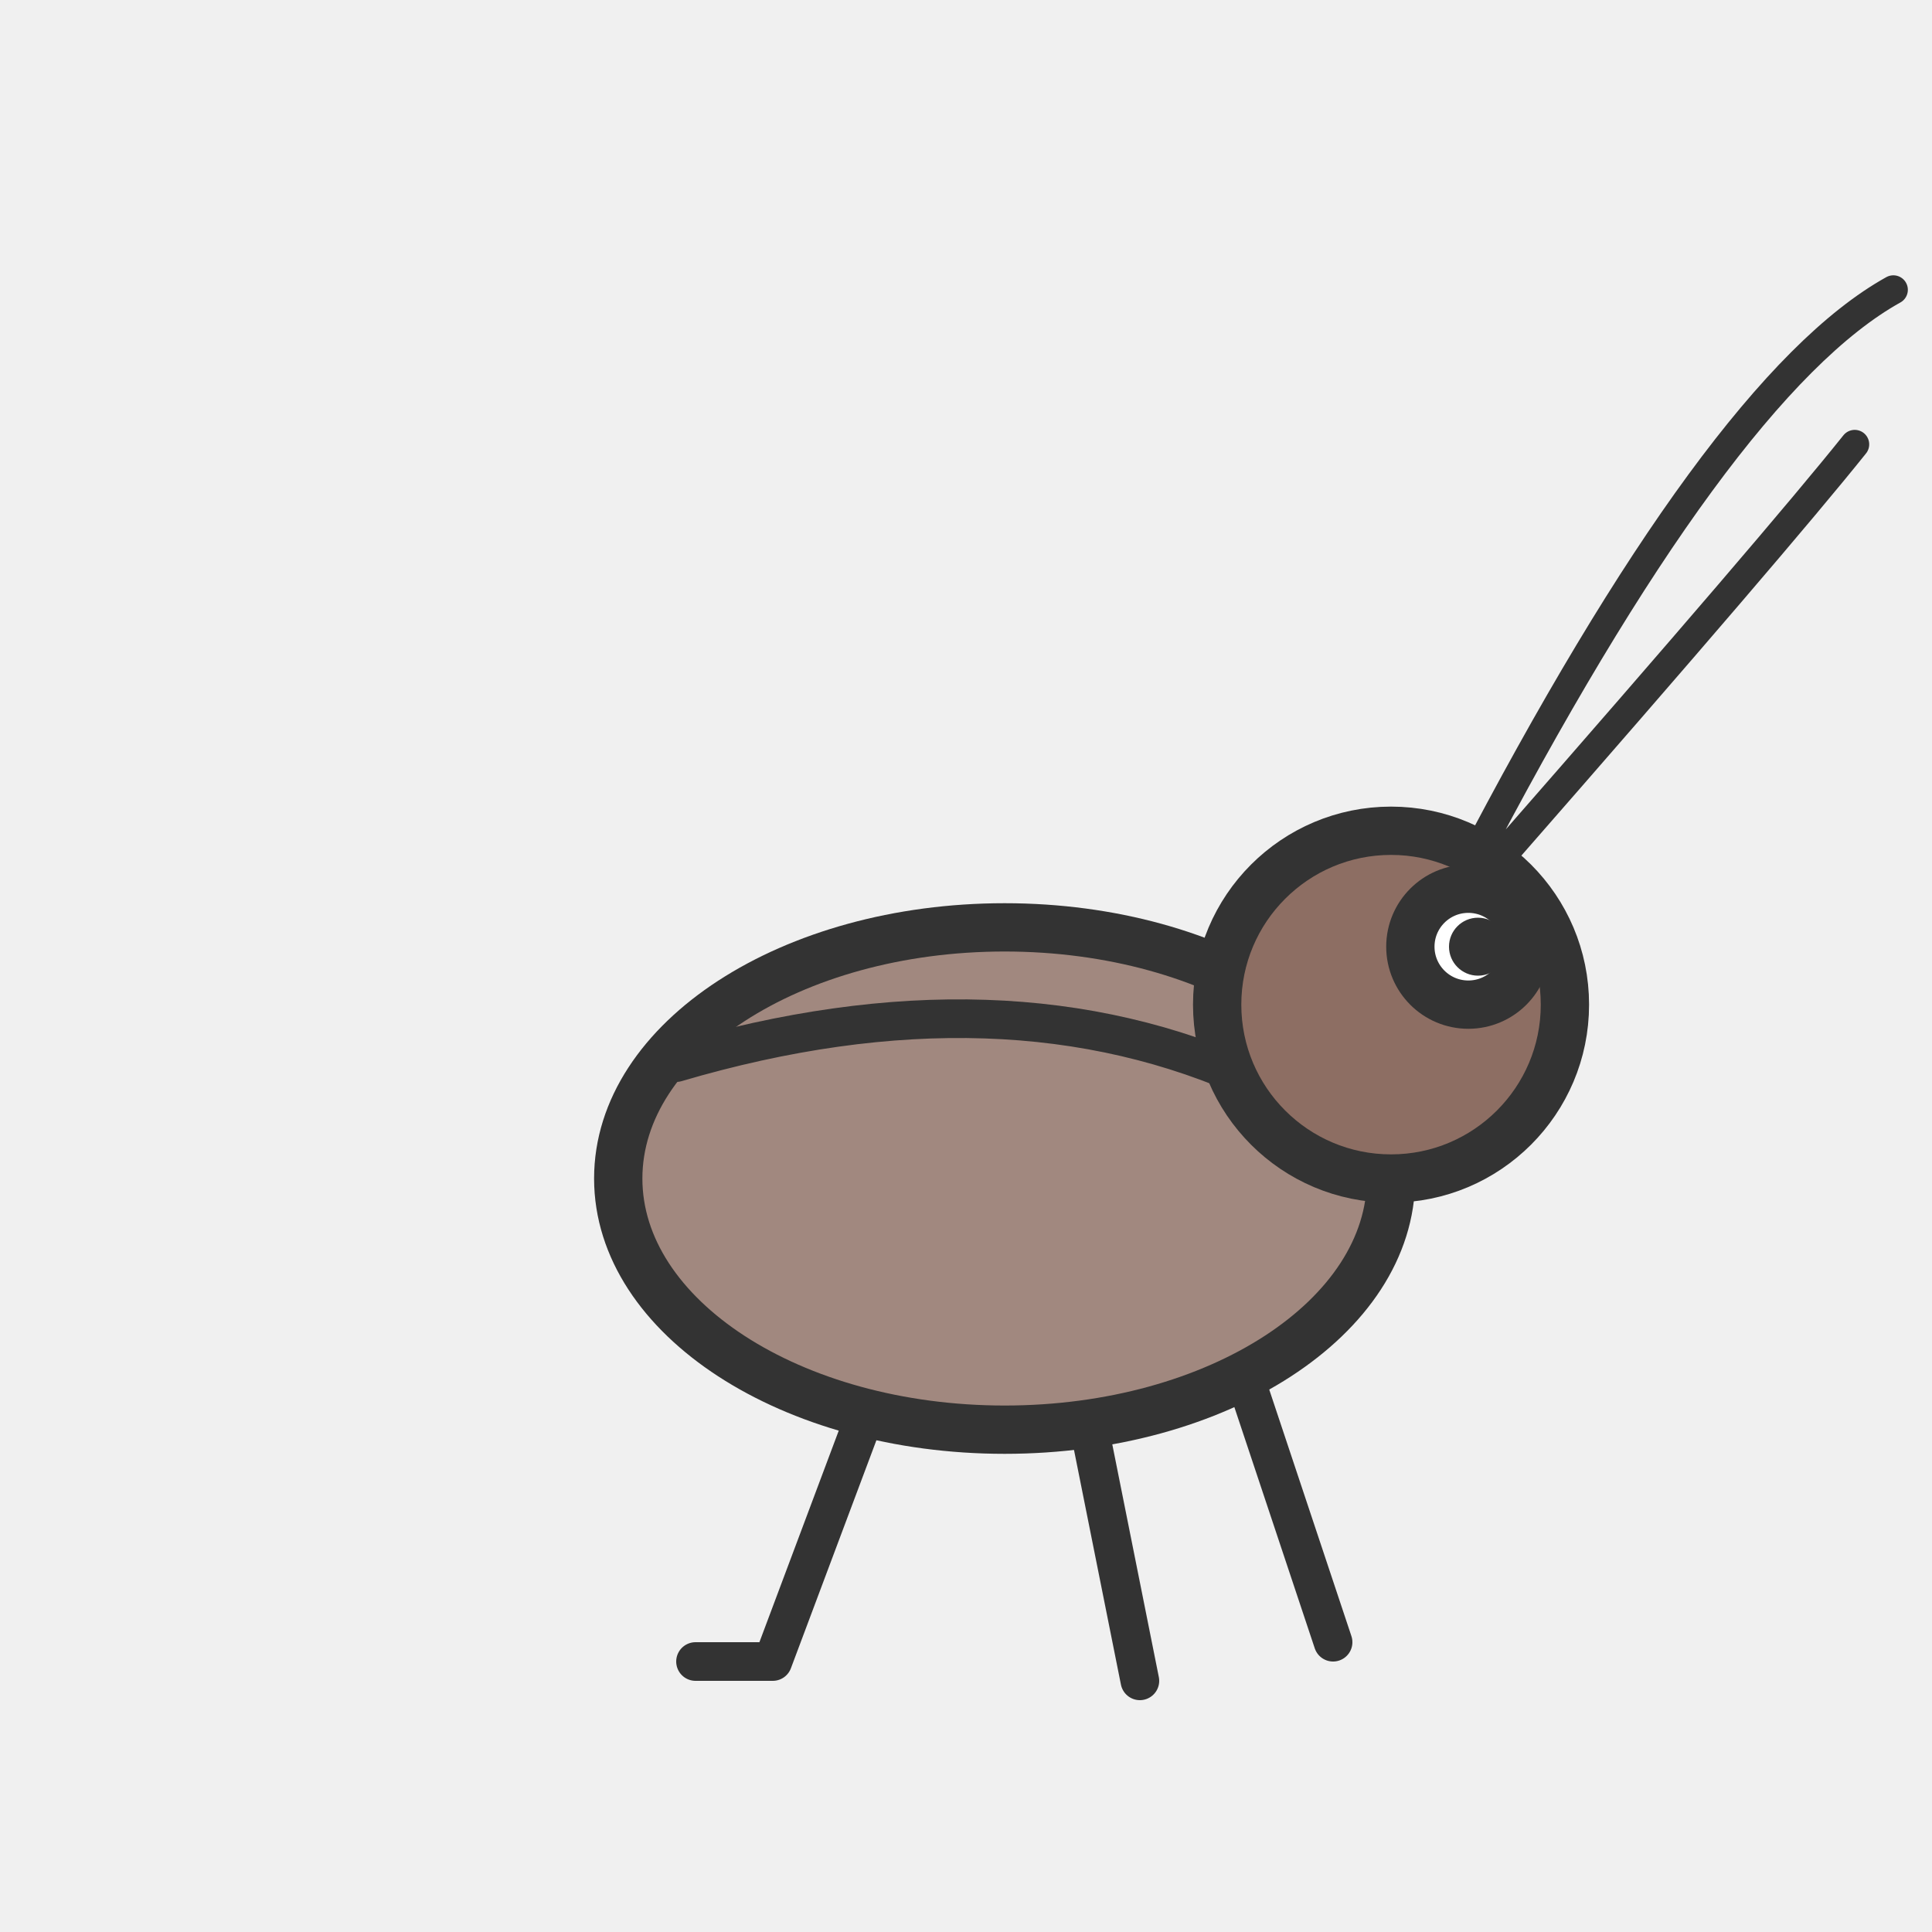
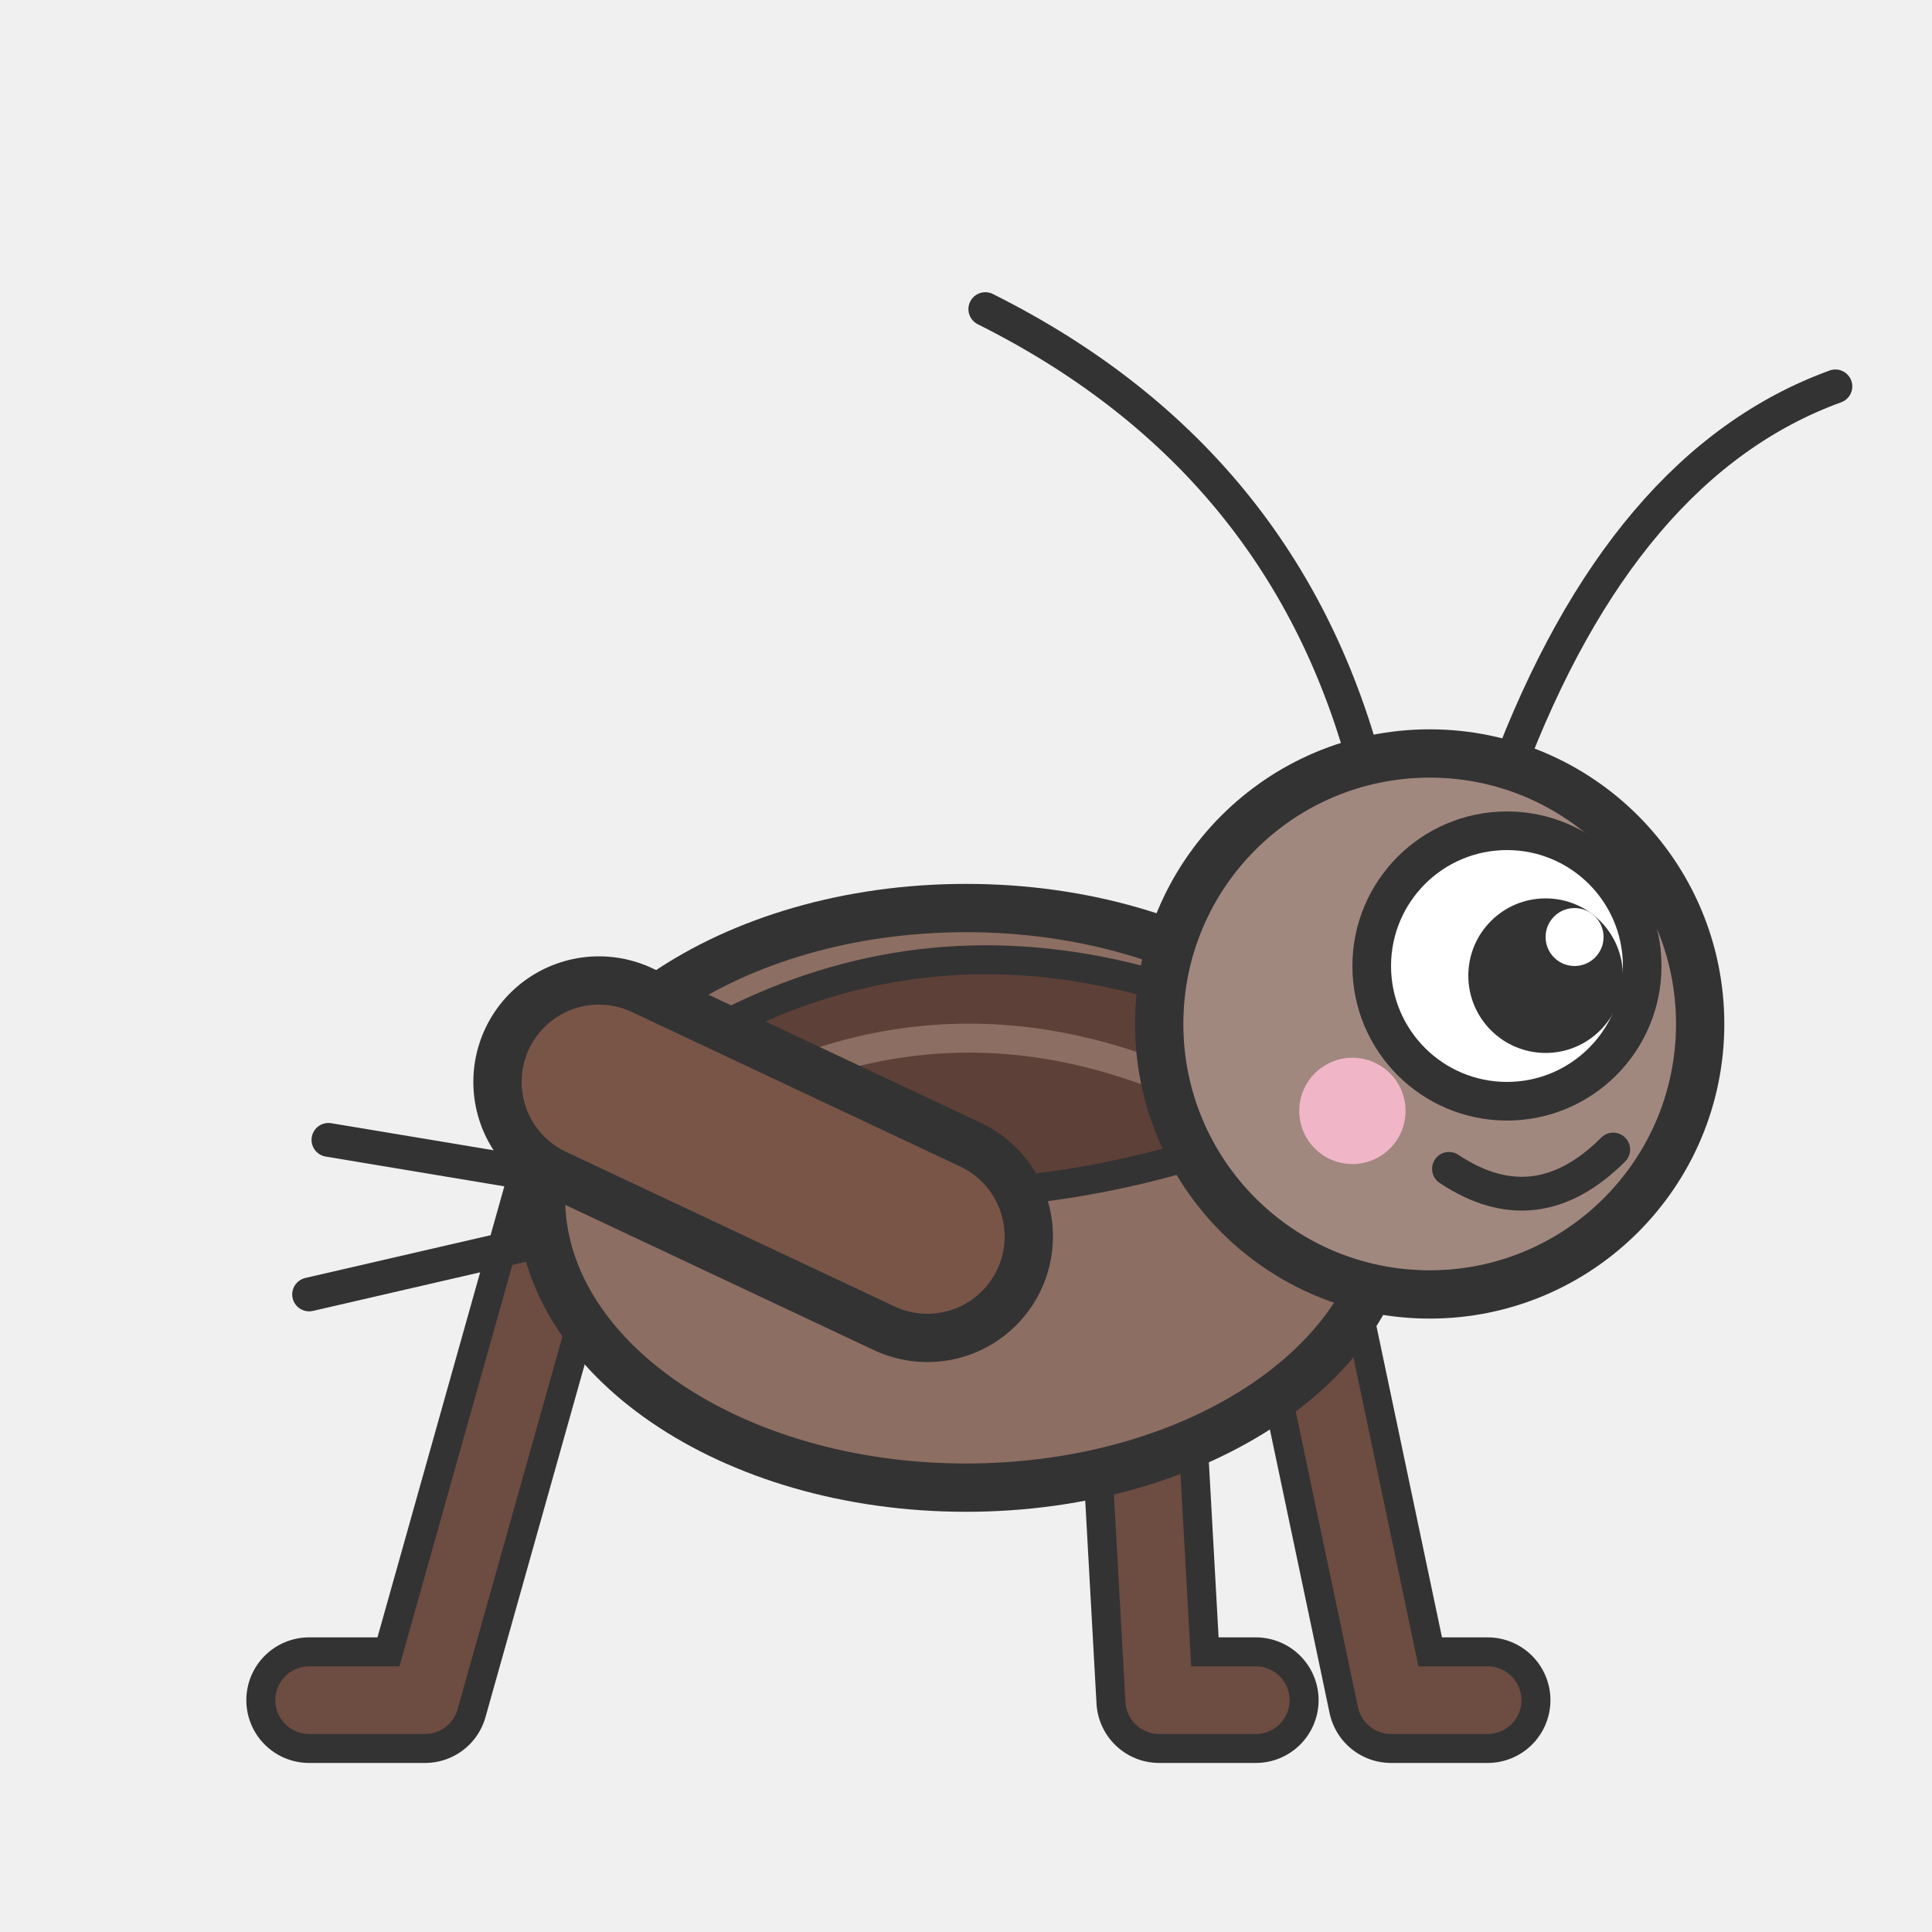
<svg xmlns="http://www.w3.org/2000/svg" viewBox="0 0 200 200">
+   <g stroke-linejoin="round" stroke-linecap="round" fill="none">
+     <path d="M118 140 L120 176 L130 176" stroke="#333" stroke-width="13" />
+     <path d="M136 138 L144 176 L154 176" stroke="#333" stroke-width="13" />
+     <path d="M62 112 L44 176 L32 176" stroke="#333" stroke-width="13" />
+     <path d="M118 140 L120 176 L130 176" stroke="#6D4C41" stroke-width="7" />
+     <path d="M136 138 L144 176 L154 176" stroke="#6D4C41" stroke-width="7" />
+     <path d="M62 112 L44 176 L32 176" stroke="#6D4C41" stroke-width="7" />
+     <path d="M58 128 L32 134 M58 122 L34 118" stroke="#333" stroke-width="3.5" />
+   </g>
  <g stroke="#333" stroke-width="5" stroke-linejoin="round" stroke-linecap="round">
-     <path d="M92 140 L80 172 L72 172 M112 144 L118 174 M128 140 L138 170" fill="none" stroke-width="4" />
-     <path d="M152 90 Q178 40 196 30 M156 88 Q184 56 192 46" fill="none" stroke-width="3" />
-     <ellipse cx="104" cy="122" rx="40" ry="26" fill="#A1887F" />
-     <path d="M70 110 Q104 100 130 112" fill="none" stroke-width="4" />
-     <circle cx="144" cy="104" r="18" fill="#8D6E63" />
-     <circle cx="152" cy="98" r="6" fill="#fff" />
-     <circle cx="153" cy="98" r="3" fill="#333" stroke="none" />
+     <ellipse cx="100" cy="124" rx="44" ry="30" fill="#8D6E63" />
+     <path d="M58 118 Q96 84 142 112 Q104 132 58 118 Z" fill="#5D4037" stroke-width="3" />
+     <path d="M72 116 Q98 100 126 114" fill="none" stroke="#8D6E63" stroke-width="3" />
+     <path d="M96 128 L62 112" stroke="#333" stroke-width="26" fill="none" />
+     <path d="M96 128 L62 112" stroke="#795548" stroke-width="16" fill="none" />
+     <path d="M142 82 Q134 48 102 32" fill="none" stroke-width="3.5" />
+     <path d="M156 80 Q168 48 190 40" fill="none" stroke-width="3.5" />
+     <circle cx="148" cy="106" r="28" fill="#A1887F" />
+     <circle cx="156" cy="100" r="14" fill="#fff" stroke-width="4" />
+     <circle cx="160" cy="101" r="8" fill="#333" stroke="none" />
+     <circle cx="163" cy="97" r="3" fill="#fff" stroke="none" />
+     <path d="M150 121 Q159 127 167 119" fill="none" stroke-width="3.5" />
+     <circle cx="140" cy="115" r="5.5" fill="#F8BBD0" stroke="none" opacity="0.9" />
  </g>
</svg>
